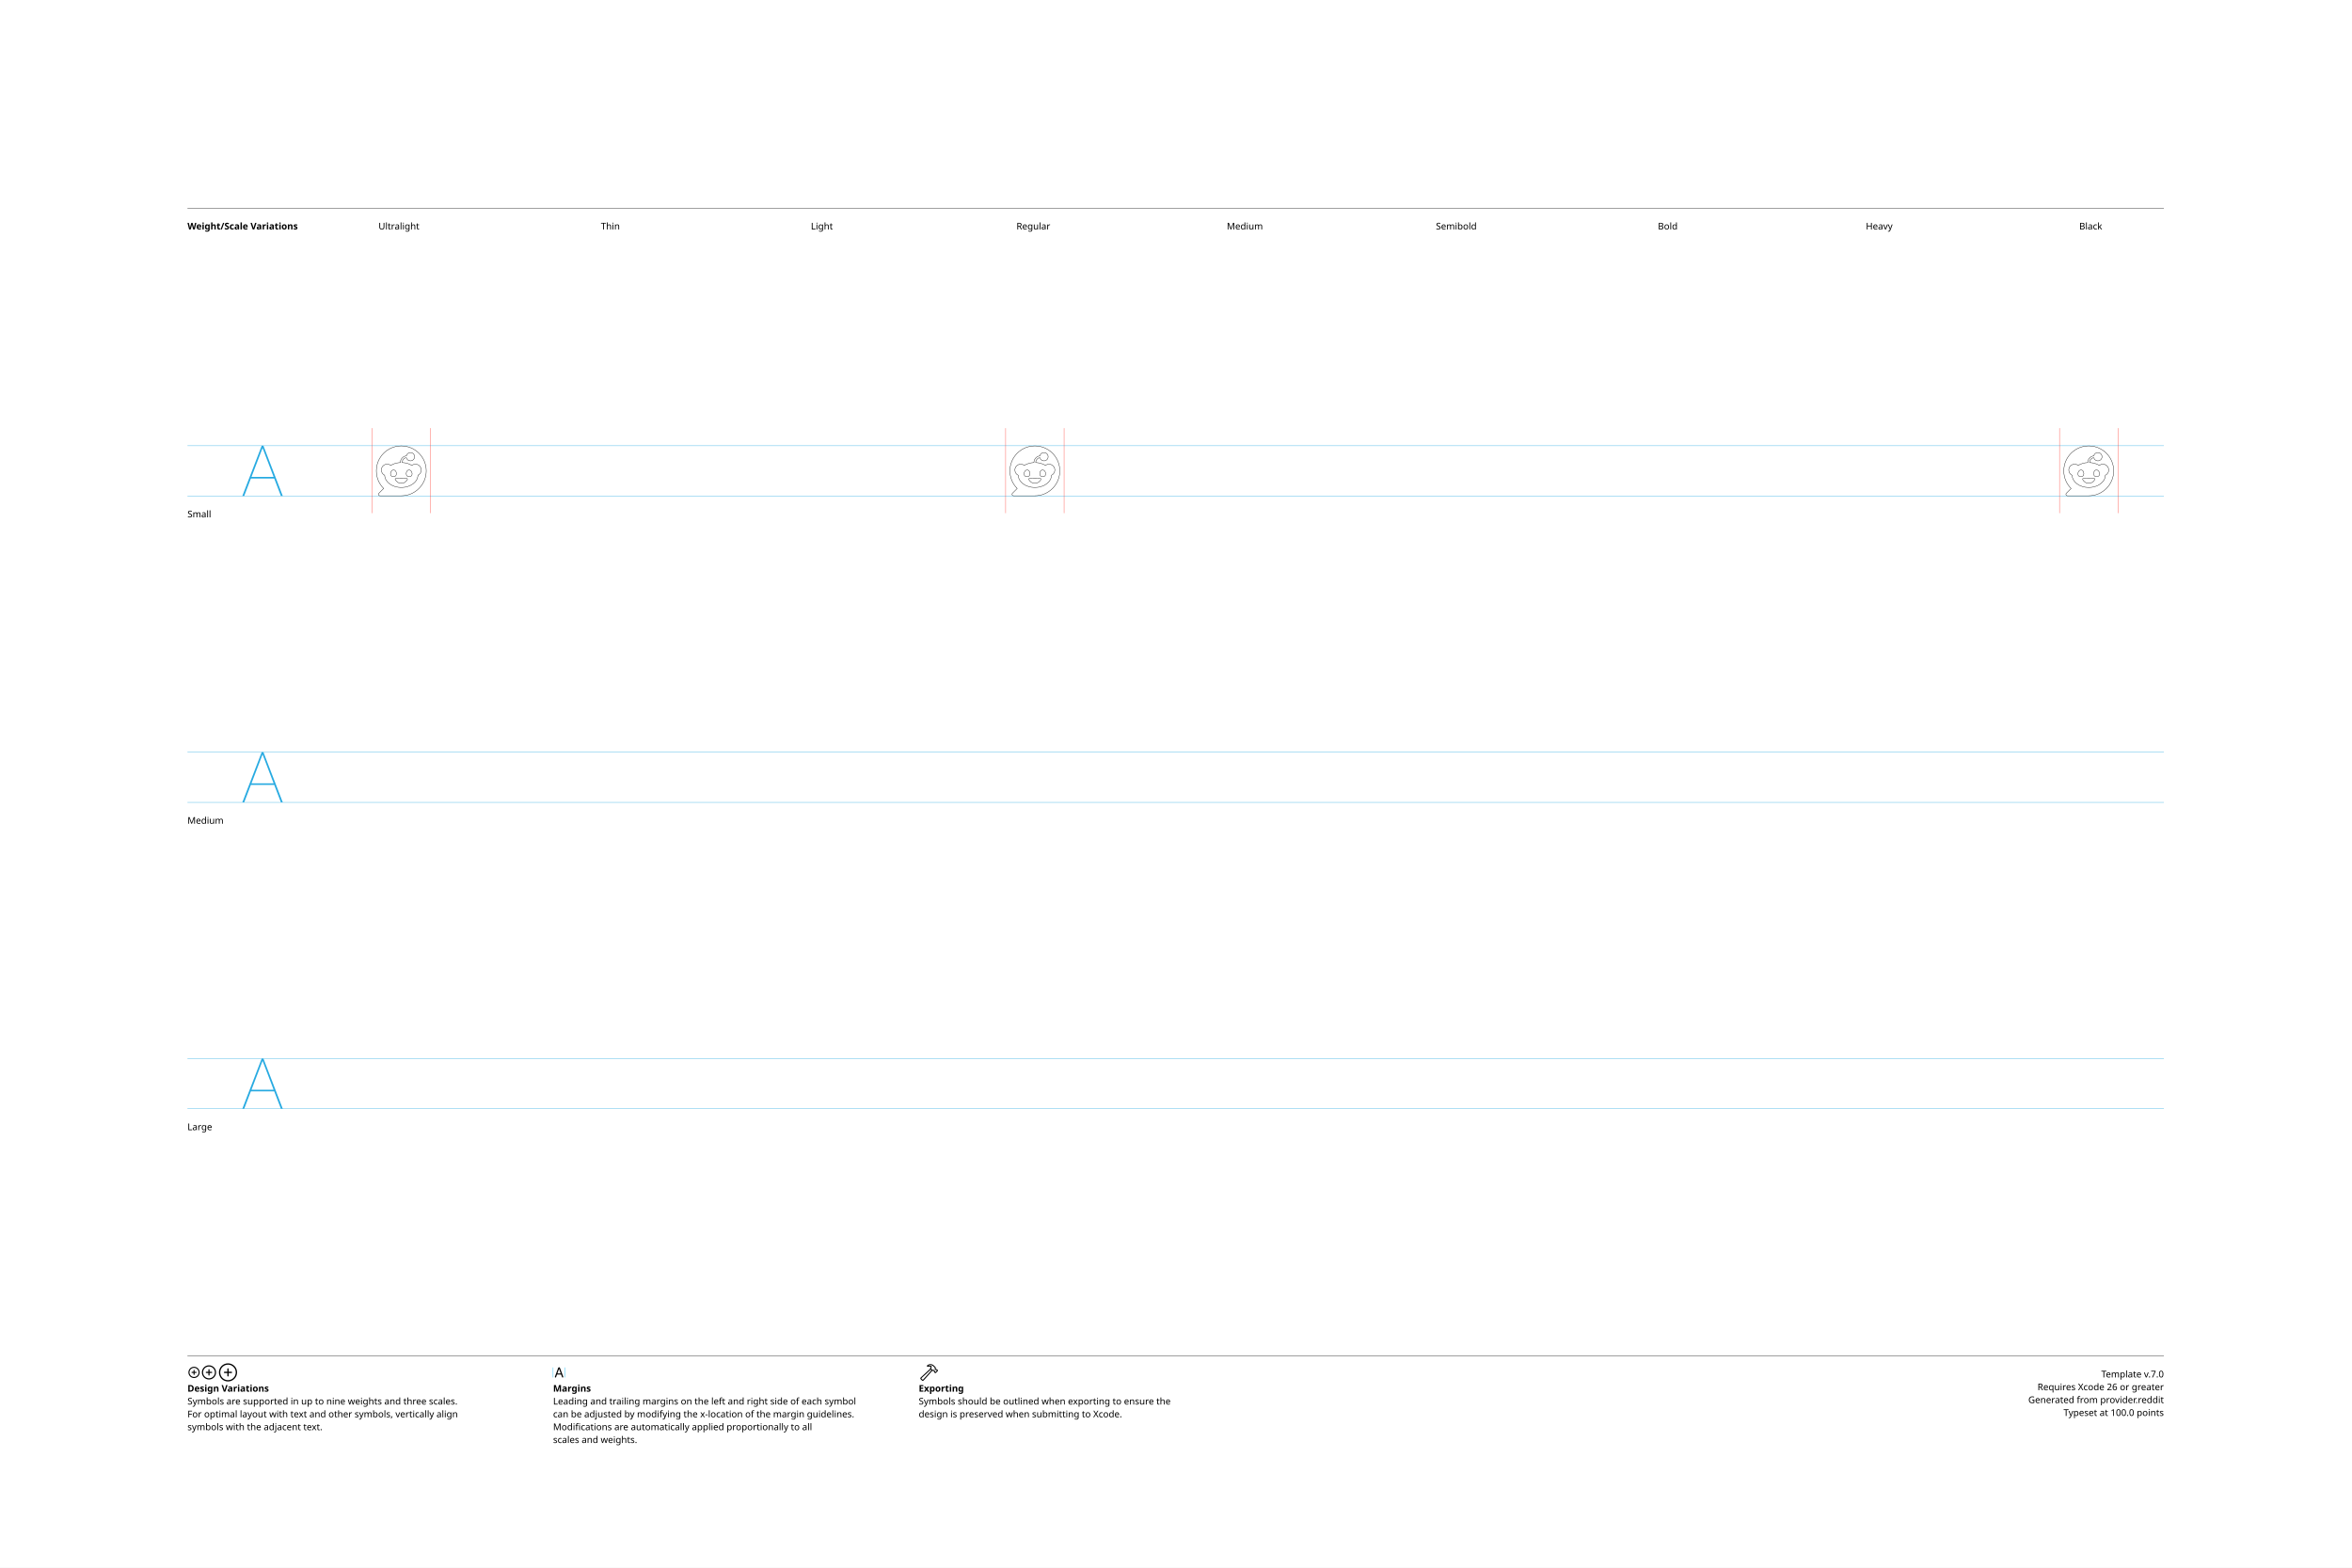
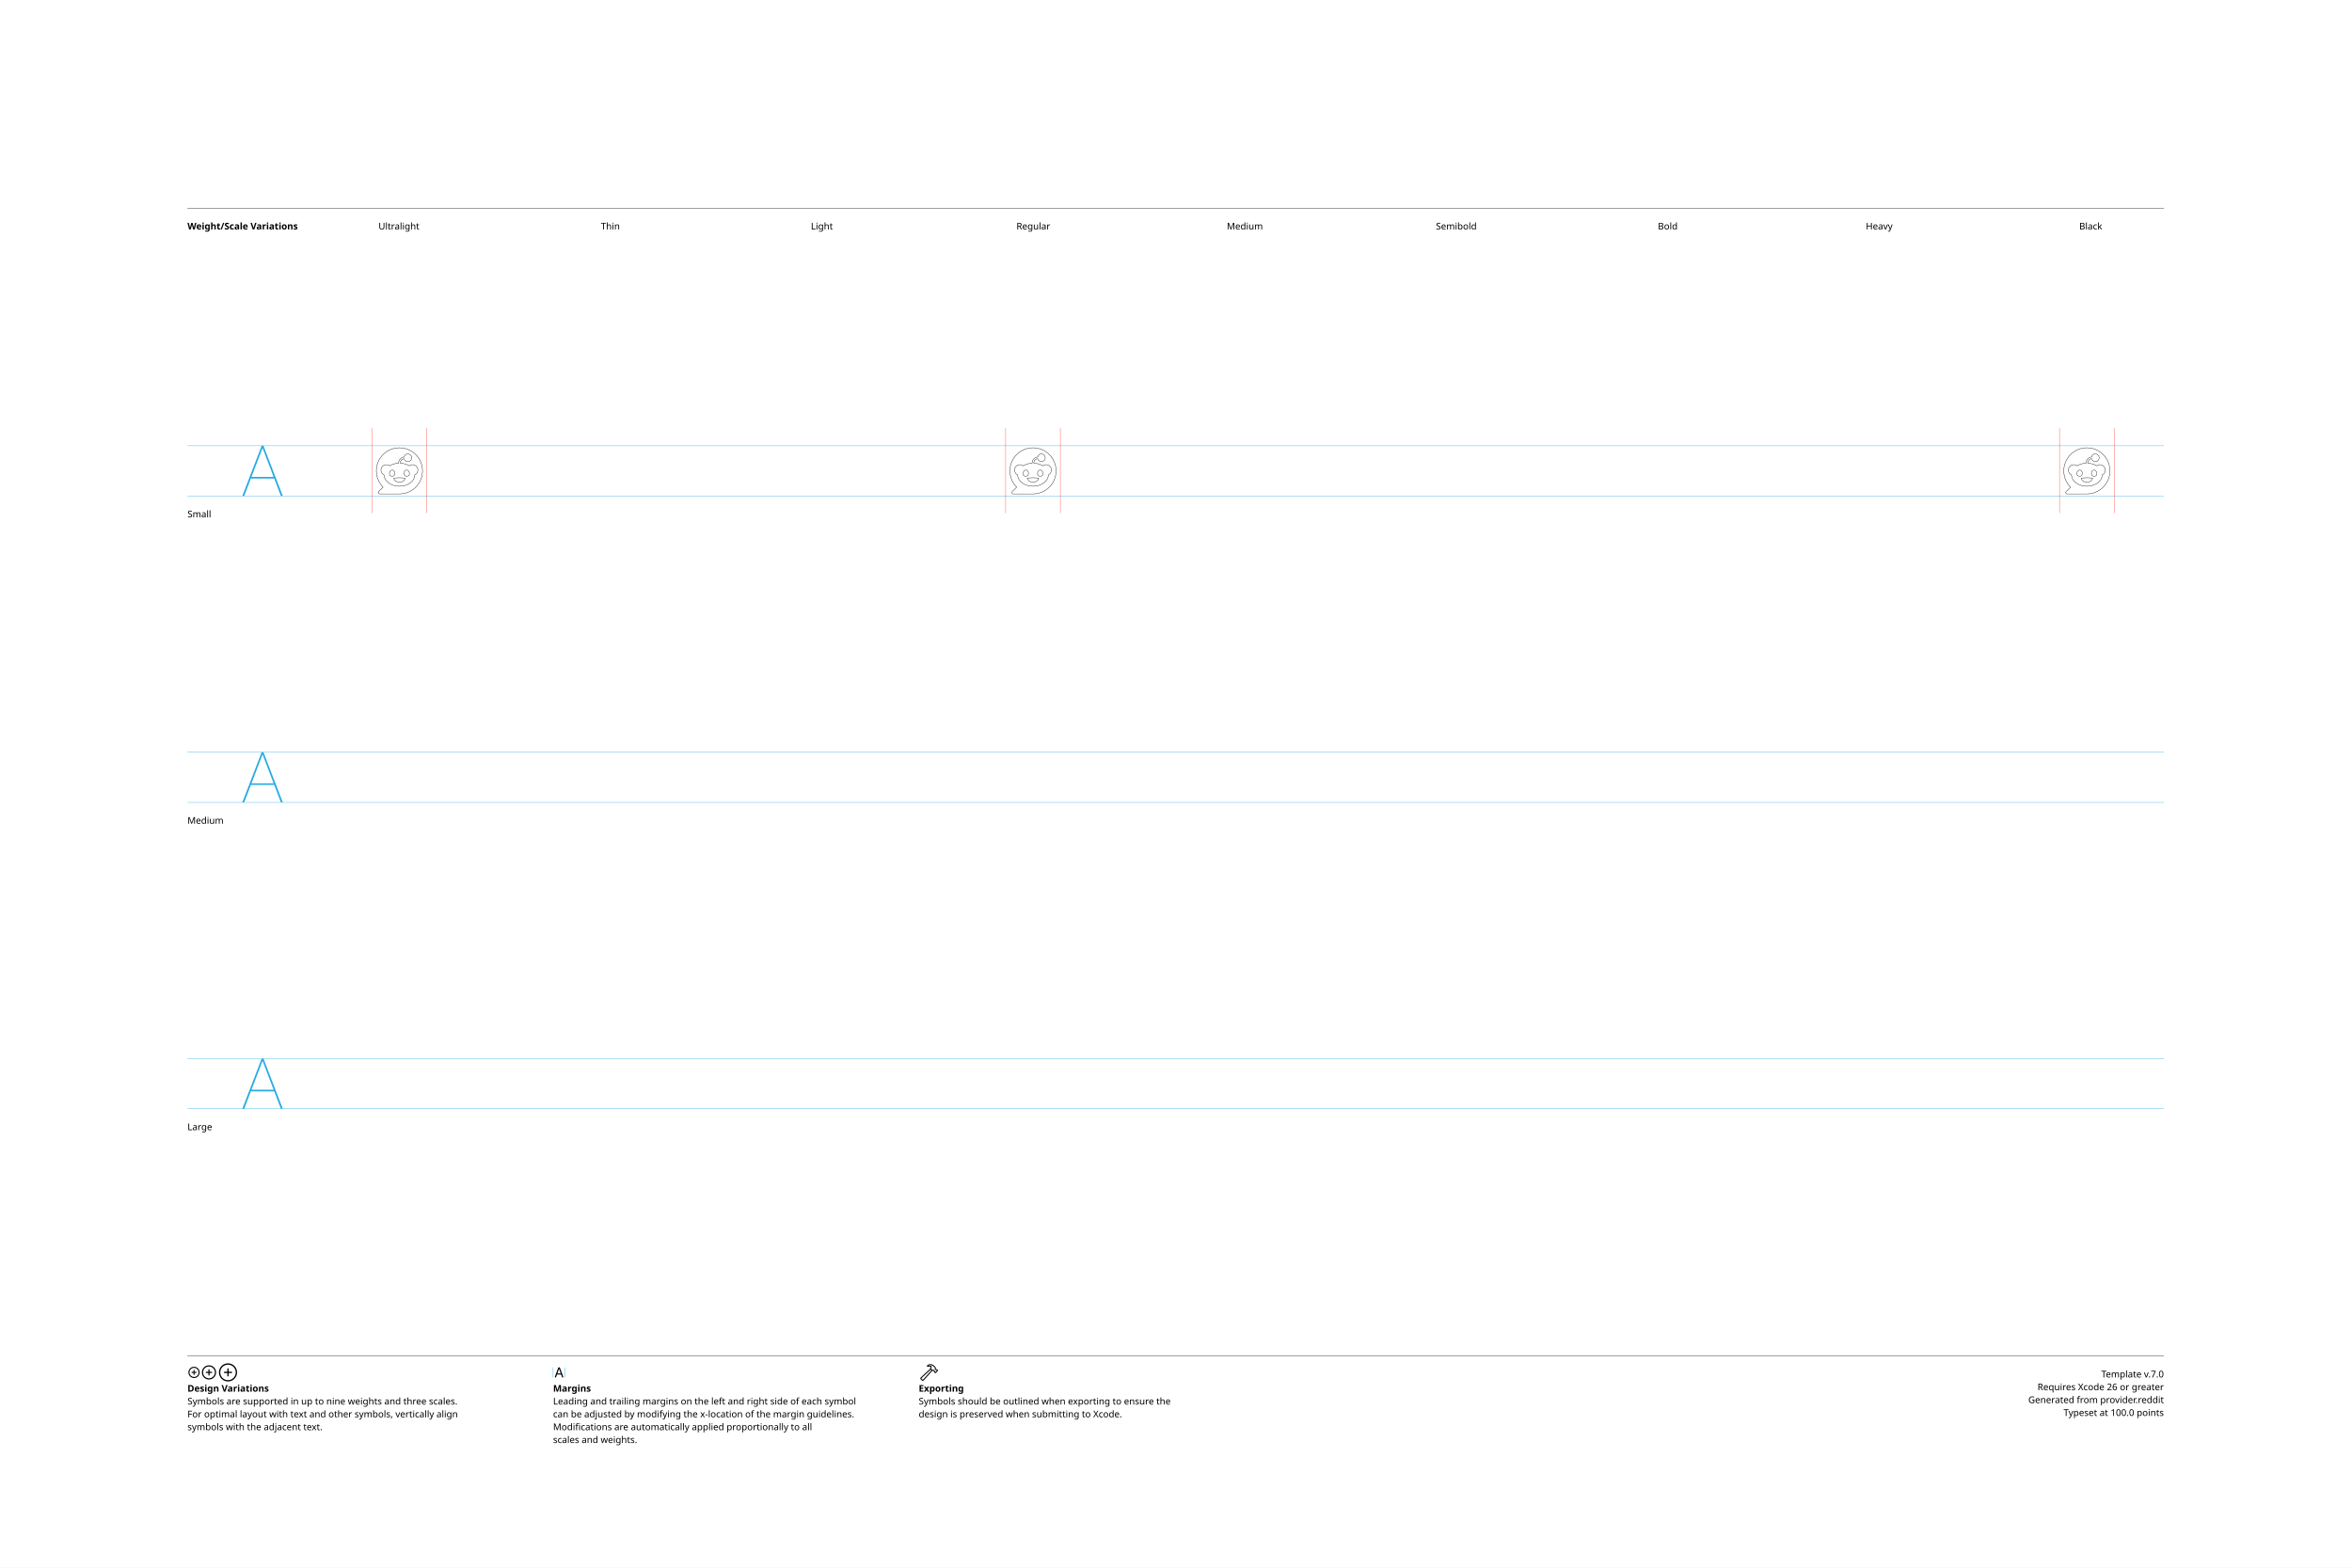
<svg xmlns="http://www.w3.org/2000/svg" version="1.1" viewBox="0 0 3300 2200">
  <style>.defaults {-sfsymbols-variable-value-mode:color;-sfsymbols-draw-reverses-motion-groups:false}

.monochrome-0 {-sfsymbols-motion-group:0}

.multicolor-0:tintColor {-sfsymbols-motion-group:0}

.hierarchical-0:primary {-sfsymbols-motion-group:0}

.SFSymbolsPreviewWireframe {fill:none;opacity:1.0;stroke:black;stroke-width:0.5}
</style>
  <g id="Notes">
    <rect height="2200" id="artboard" style="fill:white;opacity:1" width="3300" x="0" y="0" />
    <line style="fill:none;stroke:black;opacity:1;stroke-width:0.5;" x1="263" x2="3036" y1="292" y2="292" />
    <text style="stroke:none;fill:black;font-family:sans-serif;font-size:13;font-weight:bold;" transform="matrix(1 0 0 1 263 322)">Weight/Scale Variations</text>
    <text style="stroke:none;fill:black;font-family:sans-serif;font-size:13;text-anchor:middle;" transform="matrix(1 0 0 1 559.711 322)">Ultralight</text>
    <text style="stroke:none;fill:black;font-family:sans-serif;font-size:13;text-anchor:middle;" transform="matrix(1 0 0 1 856.422 322)">Thin</text>
    <text style="stroke:none;fill:black;font-family:sans-serif;font-size:13;text-anchor:middle;" transform="matrix(1 0 0 1 1153.13 322)">Light</text>
    <text style="stroke:none;fill:black;font-family:sans-serif;font-size:13;text-anchor:middle;" transform="matrix(1 0 0 1 1449.84 322)">Regular</text>
    <text style="stroke:none;fill:black;font-family:sans-serif;font-size:13;text-anchor:middle;" transform="matrix(1 0 0 1 1746.56 322)">Medium</text>
    <text style="stroke:none;fill:black;font-family:sans-serif;font-size:13;text-anchor:middle;" transform="matrix(1 0 0 1 2043.27 322)">Semibold</text>
    <text style="stroke:none;fill:black;font-family:sans-serif;font-size:13;text-anchor:middle;" transform="matrix(1 0 0 1 2339.98 322)">Bold</text>
    <text style="stroke:none;fill:black;font-family:sans-serif;font-size:13;text-anchor:middle;" transform="matrix(1 0 0 1 2636.69 322)">Heavy</text>
    <text style="stroke:none;fill:black;font-family:sans-serif;font-size:13;text-anchor:middle;" transform="matrix(1 0 0 1 2933.4 322)">Black</text>
    <line style="fill:none;stroke:black;opacity:1;stroke-width:0.5;" x1="263" x2="3036" y1="1903" y2="1903" />
    <g transform="matrix(0.2 0 0 0.2 263 1933)">
      <path d="m46.24 4.15c21.777 0 39.453-17.627 39.453-39.404s-17.676-39.404-39.453-39.404c-21.729 0-39.404 17.627-39.404 39.404s17.676 39.404 39.404 39.404Zm0-7.422c-17.676 0-31.934-14.307-31.934-31.982s14.258-31.982 31.934-31.982 31.982 14.307 31.982 31.982-14.307 31.982-31.982 31.982Zm3.613-17.773v-28.467c0-2.246-1.465-3.76-3.711-3.76-2.148 0-3.613 1.514-3.613 3.76v28.467c0 2.197 1.465 3.711 3.613 3.711 2.246 0 3.711-1.514 3.711-3.711Zm-17.822-10.596h28.418c2.197 0 3.711-1.465 3.711-3.613 0-2.197-1.514-3.711-3.711-3.711h-28.418c-2.246 0-3.76 1.514-3.76 3.711 0 2.148 1.514 3.613 3.76 3.613Z" />
    </g>
    <g transform="matrix(0.2 0 0 0.2 281.506 1933)">
      <path d="m58.545 14.551c27.49 0 49.805-22.314 49.805-49.805s-22.314-49.805-49.805-49.805-49.805 22.314-49.805 49.805 22.314 49.805 49.805 49.805Zm0-8.301c-22.949 0-41.504-18.555-41.504-41.504s18.555-41.504 41.504-41.504 41.504 18.555 41.504 41.504-18.555 41.504-41.504 41.504Zm4.053-23.096v-36.914c0-2.49-1.709-4.199-4.15-4.199-2.393 0-4.053 1.709-4.053 4.199v36.914c0 2.441 1.66 4.15 4.053 4.15 2.441 0 4.15-1.66 4.15-4.15Zm-22.559-14.404h36.963c2.441 0 4.15-1.611 4.15-4.004 0-2.441-1.709-4.15-4.15-4.15h-36.963c-2.49 0-4.15 1.709-4.15 4.15 0 2.393 1.66 4.004 4.15 4.004Z" />
    </g>
    <g transform="matrix(0.2 0 0 0.2 304.924 1933)">
      <path d="m74.853 28.32c35.107 0 63.623-28.467 63.623-63.574s-28.516-63.623-63.623-63.623-63.574 28.516-63.574 63.623 28.467 63.574 63.574 63.574Zm0-9.082c-30.127 0-54.492-24.365-54.492-54.492s24.365-54.492 54.492-54.492 54.492 24.365 54.492 54.492-24.365 54.492-54.492 54.492Zm4.443-30.322v-48.486c0-2.734-1.855-4.639-4.541-4.639-2.588 0-4.443 1.904-4.443 4.639v48.486c0 2.686 1.855 4.59 4.443 4.59 2.686 0 4.541-1.855 4.541-4.59Zm-28.711-19.775h48.486c2.686 0 4.59-1.807 4.59-4.395 0-2.734-1.855-4.59-4.59-4.59h-48.486c-2.734 0-4.59 1.855-4.59 4.59 0 2.588 1.855 4.395 4.59 4.395Z" />
    </g>
    <text style="stroke:none;fill:black;font-family:sans-serif;font-size:13;font-weight:bold;" transform="matrix(1 0 0 1 263 1953)">Design Variations</text>
    <text style="stroke:none;fill:black;font-family:sans-serif;font-size:13;" transform="matrix(1 0 0 1 263 1971)">Symbols are supported in up to nine weights and three scales.</text>
    <text style="stroke:none;fill:black;font-family:sans-serif;font-size:13;" transform="matrix(1 0 0 1 263 1989)">For optimal layout with text and other symbols, vertically align</text>
    <text style="stroke:none;fill:black;font-family:sans-serif;font-size:13;" transform="matrix(1 0 0 1 263 2007)">symbols with the adjacent text.</text>
    <line style="fill:none;stroke:#00AEEF;stroke-width:0.5;opacity:1.0;" x1="776" x2="776" y1="1919" y2="1933" />
    <g transform="matrix(0.2 0 0 0.2 776 1933)">
      <path d="m16.553 0.781c2.588 0 3.857-0.977 4.785-3.711l20.557-57.52h0.244l20.605 57.52c0.928 2.734 2.197 3.711 4.736 3.711 2.588 0 4.248-1.562 4.248-4.004 0-0.83-0.146-1.611-0.537-2.637l-22.9-60.986c-1.123-2.979-3.125-4.492-6.25-4.492-3.027 0-5.078 1.465-6.152 4.443l-22.9 61.084c-0.391 1.025-0.537 1.807-0.537 2.637 0 2.441 1.562 3.955 4.102 3.955Zm10.205-20.947h30.664c2.002 0 3.662-1.66 3.662-3.662 0-2.051-1.66-3.662-3.662-3.662h-30.664c-2.002 0-3.662 1.611-3.662 3.662 0 2.002 1.66 3.662 3.662 3.662Z" />
    </g>
    <line style="fill:none;stroke:#00AEEF;stroke-width:0.5;opacity:1.0;" x1="792.836" x2="792.836" y1="1919" y2="1933" />
    <text style="stroke:none;fill:black;font-family:sans-serif;font-size:13;font-weight:bold;" transform="matrix(1 0 0 1 776 1953)">Margins</text>
    <text style="stroke:none;fill:black;font-family:sans-serif;font-size:13;" transform="matrix(1 0 0 1 776 1971)">Leading and trailing margins on the left and right side of each symbol</text>
    <text style="stroke:none;fill:black;font-family:sans-serif;font-size:13;" transform="matrix(1 0 0 1 776 1989)">can be adjusted by modifying the x-location of the margin guidelines.</text>
    <text style="stroke:none;fill:black;font-family:sans-serif;font-size:13;" transform="matrix(1 0 0 1 776 2007)">Modifications are automatically applied proportionally to all</text>
    <text style="stroke:none;fill:black;font-family:sans-serif;font-size:13;" transform="matrix(1 0 0 1 776 2025)">scales and weights.</text>
    <g transform="matrix(0.2 0 0 0.2 1289 1933)">
      <path d="m14.209 13.135 7.861 7.861c4.297 4.395 9.326 4.102 13.867-1.025l60.693-68.213-4.883-4.883-60.254 67.676c-1.807 1.953-3.467 2.441-5.811 0.098l-5.176-5.127c-2.295-2.295-1.807-3.955 0.195-5.811l67.481-62.158-4.883-4.834-68.066 62.598c-4.98 4.59-5.322 9.473-1.025 13.818Zm44.873-97.461c-2.051 2.002-2.246 4.883-1.074 6.787 1.123 1.807 3.467 3.027 6.592 2.246 5.859-1.66 12.598-2.393 18.896 0.928l-2.686 7.129c-1.611 4.004-0.732 6.885 1.709 9.424l10.254 10.303c2.344 2.393 4.541 2.441 7.08 1.953l4.443-0.732 2.588 2.539-0.195 2.246c-0.098 2.295 0.537 4.297 2.783 6.494l3.369 3.32c2.295 2.295 5.518 2.49 7.812 0.195l12.988-13.037c2.295-2.344 2.148-5.371-0.195-7.666l-3.418-3.418c-2.197-2.197-4.053-3.027-6.348-2.881l-2.344 0.244-2.441-2.441 1.025-4.688c0.635-2.734-0.244-4.98-2.881-7.617l-11.279-11.182c-12.94-12.842-35.596-11.035-46.68-0.146Zm7.08 2.051c8.789-6.396 25.977-5.664 33.691 1.953l12.305 12.207c1.025 1.025 1.221 1.807 0.928 3.32l-1.465 6.641 6.738 6.689 4.395-0.244c1.123-0.049 1.514 0.049 2.344 0.879l2.539 2.49-10.84 10.84-2.49-2.49c-0.83-0.879-0.977-1.221-0.928-2.393l0.293-4.346-6.689-6.738-6.836 1.172c-1.416 0.293-2.051 0.195-3.174-0.879l-8.936-8.887c-1.074-1.025-1.172-1.709-0.488-3.369l4.59-11.475c-6.104-6.348-17.041-7.52-25.586-4.59-0.684 0.244-0.928-0.391-0.391-0.781Z" />
    </g>
    <text style="stroke:none;fill:black;font-family:sans-serif;font-size:13;font-weight:bold;" transform="matrix(1 0 0 1 1289 1953)">Exporting</text>
    <text style="stroke:none;fill:black;font-family:sans-serif;font-size:13;" transform="matrix(1 0 0 1 1289 1971)">Symbols should be outlined when exporting to ensure the</text>
    <text style="stroke:none;fill:black;font-family:sans-serif;font-size:13;" transform="matrix(1 0 0 1 1289 1989)">design is preserved when submitting to Xcode.</text>
    <text id="template-version" style="stroke:none;fill:black;font-family:sans-serif;font-size:13;text-anchor:end;" transform="matrix(1 0 0 1 3036 1933)">Template v.7.0</text>
    <text style="stroke:none;fill:black;font-family:sans-serif;font-size:13;text-anchor:end;" transform="matrix(1 0 0 1 3036 1951)">Requires Xcode 26 or greater</text>
    <text id="descriptive-name" style="stroke:none;fill:black;font-family:sans-serif;font-size:13;text-anchor:end;" transform="matrix(1 0 0 1 3036 1969)">Generated from provider.reddit</text>
    <text style="stroke:none;fill:black;font-family:sans-serif;font-size:13;text-anchor:end;" transform="matrix(1 0 0 1 3036 1987)">Typeset at 100.0 points</text>
    <text style="stroke:none;fill:black;font-family:sans-serif;font-size:13;" transform="matrix(1 0 0 1 263 726)">Small</text>
    <text style="stroke:none;fill:black;font-family:sans-serif;font-size:13;" transform="matrix(1 0 0 1 263 1156)">Medium</text>
    <text style="stroke:none;fill:black;font-family:sans-serif;font-size:13;" transform="matrix(1 0 0 1 263 1586)">Large</text>
  </g>
  <g id="Guides">
    <g id="H-reference" style="fill:#27AAE1;stroke:none;" transform="matrix(1 0 0 1 339 696)">
      <path d="M0.994 0L3.638 0L29.328-67.132L30.03-67.132L30.03-70.459L28.123-70.459ZM11.688-24.48L46.981-24.48L46.231-26.729L12.438-26.729ZM55.12 0L57.764 0L30.638-70.459L29.433-70.459L29.433-67.132Z" />
    </g>
    <line id="Baseline-S" style="fill:none;stroke:#27AAE1;opacity:1;stroke-width:0.5;" x1="263" x2="3036" y1="696" y2="696" />
    <line id="Capline-S" style="fill:none;stroke:#27AAE1;opacity:1;stroke-width:0.5;" x1="263" x2="3036" y1="625.541" y2="625.541" />
    <g id="H-reference" style="fill:#27AAE1;stroke:none;" transform="matrix(1 0 0 1 339 1126)">
      <path d="M0.994 0L3.638 0L29.328-67.132L30.03-67.132L30.03-70.459L28.123-70.459ZM11.688-24.48L46.981-24.48L46.231-26.729L12.438-26.729ZM55.12 0L57.764 0L30.638-70.459L29.433-70.459L29.433-67.132Z" />
    </g>
    <line id="Baseline-M" style="fill:none;stroke:#27AAE1;opacity:1;stroke-width:0.5;" x1="263" x2="3036" y1="1126" y2="1126" />
    <line id="Capline-M" style="fill:none;stroke:#27AAE1;opacity:1;stroke-width:0.5;" x1="263" x2="3036" y1="1055.54" y2="1055.54" />
    <g id="H-reference" style="fill:#27AAE1;stroke:none;" transform="matrix(1 0 0 1 339 1556)">
      <path d="M0.994 0L3.638 0L29.328-67.132L30.03-67.132L30.03-70.459L28.123-70.459ZM11.688-24.48L46.981-24.48L46.231-26.729L12.438-26.729ZM55.12 0L57.764 0L30.638-70.459L29.433-70.459L29.433-67.132Z" />
    </g>
    <line id="Baseline-L" style="fill:none;stroke:#27AAE1;opacity:1;stroke-width:0.5;" x1="263" x2="3036" y1="1556" y2="1556" />
    <line id="Capline-L" style="fill:none;stroke:#27AAE1;opacity:1;stroke-width:0.5;" x1="263" x2="3036" y1="1485.54" y2="1485.54" />
    <line id="left-margin-Ultralight-S" style="fill:none;stroke:#FF3B30;stroke-width:0.5;opacity:1.0;" x1="522.047" x2="522.047" y1="600.785" y2="720.121" />
-     <line id="right-margin-Ultralight-S" style="fill:none;stroke:#FF3B30;stroke-width:0.5;opacity:1.0;" x1="604.047" x2="604.047" y1="600.785" y2="720.121" />
+     <line id="right-margin-Ultralight-S" style="fill:none;stroke:#FF3B30;stroke-width:0.5;opacity:1.0;" x1="598.797" x2="598.797" y1="600.785" y2="720.121" />
    <line id="left-margin-Regular-S" style="fill:none;stroke:#FF3B30;stroke-width:0.5;opacity:1.0;" x1="1410.980" x2="1410.980" y1="600.785" y2="720.121" />
-     <line id="right-margin-Regular-S" style="fill:none;stroke:#FF3B30;stroke-width:0.5;opacity:1.0;" x1="1492.980" x2="1492.980" y1="600.785" y2="720.121" />
+     <line id="right-margin-Regular-S" style="fill:none;stroke:#FF3B30;stroke-width:0.5;opacity:1.0;" x1="1487.730" x2="1487.730" y1="600.785" y2="720.121" />
    <line id="left-margin-Black-S" style="fill:none;stroke:#FF3B30;stroke-width:0.5;opacity:1.0;" x1="2889.630" x2="2889.630" y1="600.785" y2="720.121" />
-     <line id="right-margin-Black-S" style="fill:none;stroke:#FF3B30;stroke-width:0.5;opacity:1.0;" x1="2971.630" x2="2971.630" y1="600.785" y2="720.121" />
+     <line id="right-margin-Black-S" style="fill:none;stroke:#FF3B30;stroke-width:0.5;opacity:1.0;" x1="2966.380" x2="2966.380" y1="600.785" y2="720.121" />
  </g>
  <g id="Symbols">
    <g id="Ultralight-S" transform="matrix(1 0 0 1 522.047 696)">
-       <path class="monochrome-0 multicolor-0:tintColor hierarchical-0:primary SFSymbolsPreviewWireframe" d="M41 -70.23C21.671 -70.23 6 -54.558 6 -35.23C6 -25.564 9.917 -16.814 16.252 -10.482L9.585 -3.814C9.156 -3.386 8.965 -2.86 8.965 -2.344C8.965 -1.265 9.804 -0.23 11.069 -0.23L41 -0.23C60.329 -0.23 76 -15.901 76 -35.23C76 -54.558 60.329 -70.23 41 -70.23ZM53.798 -60.899C57.018 -60.899 59.629 -58.289 59.629 -55.069C59.629 -51.846 57.018 -49.235 53.798 -49.235C51.039 -49.235 48.726 -51.152 48.12 -53.724L48.12 -53.718C44.774 -53.246 42.193 -50.364 42.193 -46.89L42.193 -46.87C47.373 -46.675 52.11 -45.216 55.86 -42.895C57.24 -43.953 58.964 -44.586 60.839 -44.586C65.351 -44.586 69.012 -40.929 69.012 -36.414C69.012 -33.156 67.101 -30.344 64.342 -29.032C64.085 -19.535 53.734 -11.893 41.017 -11.893C28.298 -11.893 17.961 -19.526 17.69 -29.014C14.907 -30.318 12.982 -33.141 12.982 -36.417C12.982 -40.932 16.643 -44.589 21.158 -44.589C23.039 -44.589 24.772 -43.953 26.151 -42.883C29.87 -45.187 34.554 -46.648 39.684 -46.864L39.684 -46.893C39.684 -51.744 43.368 -55.743 48.084 -56.247C48.633 -58.904 50.981 -60.899 53.798 -60.899L53.798 -60.899ZM30.217 -36.469C27.93 -36.469 25.962 -34.194 25.825 -31.228C25.82 -31.132 25.818 -31.037 25.818 -30.945C25.818 -28.188 27.766 -27.06 29.984 -27.06C32.276 -27.06 33.982 -28.136 34.12 -31.1C34.125 -31.209 34.127 -31.317 34.127 -31.425C34.127 -34.239 32.422 -36.469 30.217 -36.469L30.217 -36.469ZM51.818 -36.469C49.61 -36.469 47.908 -34.24 47.908 -31.425C47.908 -31.317 47.91 -31.209 47.915 -31.1C48.052 -28.133 49.765 -27.06 52.051 -27.06C54.266 -27.06 56.217 -28.188 56.217 -30.945C56.217 -31.038 56.215 -31.132 56.21 -31.228C56.076 -34.194 54.107 -36.469 51.818 -36.469L51.818 -36.469ZM41.017 -24.765C38.177 -24.765 35.455 -24.625 32.938 -24.371C32.597 -24.336 32.354 -24.046 32.354 -23.728C32.354 -23.647 32.37 -23.563 32.404 -23.481C33.813 -20.115 37.135 -17.753 41.017 -17.753C44.897 -17.753 48.222 -20.115 49.63 -23.481C49.664 -23.562 49.68 -23.645 49.68 -23.725C49.68 -24.045 49.436 -24.336 49.094 -24.371C46.576 -24.625 43.858 -24.765 41.017 -24.765L41.017 -24.765Z" />
+       <path class="monochrome-0 multicolor-0:tintColor hierarchical-0:primary SFSymbolsPreviewWireframe" d="M38.375 -67.605C20.496 -67.605 6 -53.108 6 -35.229C6 -26.288 9.623 -18.195 15.483 -12.338L9.316 -6.17C8.919 -5.774 8.743 -5.287 8.743 -4.81C8.743 -3.812 9.519 -2.855 10.689 -2.855L38.375 -2.855C56.254 -2.855 70.75 -17.35 70.75 -35.229C70.75 -53.108 56.254 -67.605 38.375 -67.605ZM50.213 -58.973C53.192 -58.973 55.607 -56.559 55.607 -53.581C55.607 -50.599 53.192 -48.184 50.213 -48.184C47.661 -48.184 45.522 -49.957 44.961 -52.336L44.961 -52.331C41.866 -51.894 39.479 -49.228 39.479 -46.015L39.479 -45.996C44.27 -45.816 48.652 -44.467 52.12 -42.32C53.397 -43.298 54.992 -43.884 56.726 -43.884C60.9 -43.884 64.286 -40.501 64.286 -36.325C64.286 -33.311 62.518 -30.71 59.966 -29.496C59.729 -20.712 50.154 -13.643 38.391 -13.643C26.626 -13.643 17.064 -20.703 16.813 -29.48C14.239 -30.686 12.458 -33.297 12.458 -36.327C12.458 -40.504 15.845 -43.887 20.021 -43.887C21.761 -43.887 23.364 -43.298 24.64 -42.309C28.08 -44.44 32.412 -45.791 37.158 -45.991L37.158 -46.018C37.158 -50.505 40.565 -54.204 44.928 -54.67C45.436 -57.128 47.607 -58.973 50.213 -58.973L50.213 -58.973ZM28.401 -36.376C26.285 -36.376 24.465 -34.271 24.338 -31.528C24.334 -31.439 24.332 -31.351 24.332 -31.266C24.332 -28.716 26.134 -27.672 28.185 -27.672C30.305 -27.672 31.883 -28.668 32.011 -31.409C32.016 -31.51 32.017 -31.61 32.017 -31.71C32.017 -34.313 30.44 -36.376 28.401 -36.376L28.401 -36.376ZM48.382 -36.376C46.339 -36.376 44.765 -34.314 44.765 -31.71C44.765 -31.61 44.767 -31.51 44.771 -31.409C44.898 -28.665 46.483 -27.672 48.597 -27.672C50.646 -27.672 52.451 -28.716 52.451 -31.266C52.451 -31.352 52.449 -31.439 52.444 -31.528C52.32 -34.271 50.499 -36.376 48.382 -36.376L48.382 -36.376ZM38.391 -25.549C35.764 -25.549 33.246 -25.42 30.918 -25.185C30.602 -25.153 30.377 -24.884 30.377 -24.59C30.377 -24.515 30.392 -24.438 30.424 -24.362C31.727 -21.248 34.8 -19.063 38.391 -19.063C41.98 -19.063 45.055 -21.248 46.358 -24.362C46.389 -24.437 46.404 -24.513 46.404 -24.587C46.404 -24.883 46.178 -25.153 45.862 -25.185C43.533 -25.42 41.019 -25.549 38.391 -25.549L38.391 -25.549Z" />
    </g>
    <g id="Regular-S" transform="matrix(1 0 0 1 1410.98 696)">
-       <path class="monochrome-0 multicolor-0:tintColor hierarchical-0:primary SFSymbolsPreviewWireframe" d="M41 -70.23C21.671 -70.23 6 -54.558 6 -35.23C6 -25.564 9.917 -16.814 16.252 -10.482L9.585 -3.814C9.156 -3.386 8.965 -2.86 8.965 -2.344C8.965 -1.265 9.804 -0.23 11.069 -0.23L41 -0.23C60.329 -0.23 76 -15.901 76 -35.23C76 -54.558 60.329 -70.23 41 -70.23ZM53.798 -60.899C57.018 -60.899 59.629 -58.289 59.629 -55.069C59.629 -51.846 57.018 -49.235 53.798 -49.235C51.039 -49.235 48.726 -51.152 48.12 -53.724L48.12 -53.718C44.774 -53.246 42.193 -50.364 42.193 -46.89L42.193 -46.87C47.373 -46.675 52.11 -45.216 55.86 -42.895C57.24 -43.953 58.964 -44.586 60.839 -44.586C65.351 -44.586 69.012 -40.929 69.012 -36.414C69.012 -33.156 67.101 -30.344 64.342 -29.032C64.085 -19.535 53.734 -11.893 41.017 -11.893C28.298 -11.893 17.961 -19.526 17.69 -29.014C14.907 -30.318 12.982 -33.141 12.982 -36.417C12.982 -40.932 16.643 -44.589 21.158 -44.589C23.039 -44.589 24.772 -43.953 26.151 -42.883C29.87 -45.187 34.554 -46.648 39.684 -46.864L39.684 -46.893C39.684 -51.744 43.368 -55.743 48.084 -56.247C48.633 -58.904 50.981 -60.899 53.798 -60.899L53.798 -60.899ZM30.217 -36.469C27.93 -36.469 25.962 -34.194 25.825 -31.228C25.82 -31.132 25.818 -31.037 25.818 -30.945C25.818 -28.188 27.766 -27.06 29.984 -27.06C32.276 -27.06 33.982 -28.136 34.12 -31.1C34.125 -31.209 34.127 -31.317 34.127 -31.425C34.127 -34.239 32.422 -36.469 30.217 -36.469L30.217 -36.469ZM51.818 -36.469C49.61 -36.469 47.908 -34.24 47.908 -31.425C47.908 -31.317 47.91 -31.209 47.915 -31.1C48.052 -28.133 49.765 -27.06 52.051 -27.06C54.266 -27.06 56.217 -28.188 56.217 -30.945C56.217 -31.038 56.215 -31.132 56.21 -31.228C56.076 -34.194 54.107 -36.469 51.818 -36.469L51.818 -36.469ZM41.017 -24.765C38.177 -24.765 35.455 -24.625 32.938 -24.371C32.597 -24.336 32.354 -24.046 32.354 -23.728C32.354 -23.647 32.37 -23.563 32.404 -23.481C33.813 -20.115 37.135 -17.753 41.017 -17.753C44.897 -17.753 48.222 -20.115 49.63 -23.481C49.664 -23.562 49.68 -23.645 49.68 -23.725C49.68 -24.045 49.436 -24.336 49.094 -24.371C46.576 -24.625 43.858 -24.765 41.017 -24.765L41.017 -24.765Z" />
+       <path class="monochrome-0 multicolor-0:tintColor hierarchical-0:primary SFSymbolsPreviewWireframe" d="M38.375 -67.605C20.496 -67.605 6 -53.108 6 -35.229C6 -26.288 9.623 -18.195 15.483 -12.338L9.316 -6.17C8.919 -5.774 8.743 -5.287 8.743 -4.81C8.743 -3.812 9.519 -2.855 10.689 -2.855L38.375 -2.855C56.254 -2.855 70.75 -17.35 70.75 -35.229C70.75 -53.108 56.254 -67.605 38.375 -67.605ZM50.213 -58.973C53.192 -58.973 55.607 -56.559 55.607 -53.581C55.607 -50.599 53.192 -48.184 50.213 -48.184C47.661 -48.184 45.522 -49.957 44.961 -52.336L44.961 -52.331C41.866 -51.894 39.479 -49.228 39.479 -46.015L39.479 -45.996C44.27 -45.816 48.652 -44.467 52.12 -42.32C53.397 -43.298 54.992 -43.884 56.726 -43.884C60.9 -43.884 64.286 -40.501 64.286 -36.325C64.286 -33.311 62.518 -30.71 59.966 -29.496C59.729 -20.712 50.154 -13.643 38.391 -13.643C26.626 -13.643 17.064 -20.703 16.813 -29.48C14.239 -30.686 12.458 -33.297 12.458 -36.327C12.458 -40.504 15.845 -43.887 20.021 -43.887C21.761 -43.887 23.364 -43.298 24.64 -42.309C28.08 -44.44 32.412 -45.791 37.158 -45.991L37.158 -46.018C37.158 -50.505 40.565 -54.204 44.928 -54.67C45.436 -57.128 47.607 -58.973 50.213 -58.973L50.213 -58.973ZM28.401 -36.376C26.285 -36.376 24.465 -34.271 24.338 -31.528C24.334 -31.439 24.332 -31.351 24.332 -31.266C24.332 -28.716 26.134 -27.672 28.185 -27.672C30.305 -27.672 31.883 -28.668 32.011 -31.409C32.016 -31.51 32.017 -31.61 32.017 -31.71C32.017 -34.313 30.44 -36.376 28.401 -36.376L28.401 -36.376ZM48.382 -36.376C46.339 -36.376 44.765 -34.314 44.765 -31.71C44.765 -31.61 44.767 -31.51 44.771 -31.409C44.898 -28.665 46.483 -27.672 48.597 -27.672C50.646 -27.672 52.451 -28.716 52.451 -31.266C52.451 -31.352 52.449 -31.439 52.444 -31.528C52.32 -34.271 50.499 -36.376 48.382 -36.376L48.382 -36.376ZM38.391 -25.549C35.764 -25.549 33.246 -25.42 30.918 -25.185C30.602 -25.153 30.377 -24.884 30.377 -24.59C30.377 -24.515 30.392 -24.438 30.424 -24.362C31.727 -21.248 34.8 -19.063 38.391 -19.063C41.98 -19.063 45.055 -21.248 46.358 -24.362C46.389 -24.437 46.404 -24.513 46.404 -24.587C46.404 -24.883 46.178 -25.153 45.862 -25.185C43.533 -25.42 41.019 -25.549 38.391 -25.549L38.391 -25.549Z" />
    </g>
    <g id="Black-S" transform="matrix(1 0 0 1 2889.63 696)">
-       <path class="monochrome-0 multicolor-0:tintColor hierarchical-0:primary SFSymbolsPreviewWireframe" d="M41 -70.23C21.671 -70.23 6 -54.558 6 -35.23C6 -25.564 9.917 -16.814 16.252 -10.482L9.585 -3.814C9.156 -3.386 8.965 -2.86 8.965 -2.344C8.965 -1.265 9.804 -0.23 11.069 -0.23L41 -0.23C60.329 -0.23 76 -15.901 76 -35.23C76 -54.558 60.329 -70.23 41 -70.23ZM53.798 -60.899C57.018 -60.899 59.629 -58.289 59.629 -55.069C59.629 -51.846 57.018 -49.235 53.798 -49.235C51.039 -49.235 48.726 -51.152 48.12 -53.724L48.12 -53.718C44.774 -53.246 42.193 -50.364 42.193 -46.89L42.193 -46.87C47.373 -46.675 52.11 -45.216 55.86 -42.895C57.24 -43.953 58.964 -44.586 60.839 -44.586C65.351 -44.586 69.012 -40.929 69.012 -36.414C69.012 -33.156 67.101 -30.344 64.342 -29.032C64.085 -19.535 53.734 -11.893 41.017 -11.893C28.298 -11.893 17.961 -19.526 17.69 -29.014C14.907 -30.318 12.982 -33.141 12.982 -36.417C12.982 -40.932 16.643 -44.589 21.158 -44.589C23.039 -44.589 24.772 -43.953 26.151 -42.883C29.87 -45.187 34.554 -46.648 39.684 -46.864L39.684 -46.893C39.684 -51.744 43.368 -55.743 48.084 -56.247C48.633 -58.904 50.981 -60.899 53.798 -60.899L53.798 -60.899ZM30.217 -36.469C27.93 -36.469 25.962 -34.194 25.825 -31.228C25.82 -31.132 25.818 -31.037 25.818 -30.945C25.818 -28.188 27.766 -27.06 29.984 -27.06C32.276 -27.06 33.982 -28.136 34.12 -31.1C34.125 -31.209 34.127 -31.317 34.127 -31.425C34.127 -34.239 32.422 -36.469 30.217 -36.469L30.217 -36.469ZM51.818 -36.469C49.61 -36.469 47.908 -34.24 47.908 -31.425C47.908 -31.317 47.91 -31.209 47.915 -31.1C48.052 -28.133 49.765 -27.06 52.051 -27.06C54.266 -27.06 56.217 -28.188 56.217 -30.945C56.217 -31.038 56.215 -31.132 56.21 -31.228C56.076 -34.194 54.107 -36.469 51.818 -36.469L51.818 -36.469ZM41.017 -24.765C38.177 -24.765 35.455 -24.625 32.938 -24.371C32.597 -24.336 32.354 -24.046 32.354 -23.728C32.354 -23.647 32.37 -23.563 32.404 -23.481C33.813 -20.115 37.135 -17.753 41.017 -17.753C44.897 -17.753 48.222 -20.115 49.63 -23.481C49.664 -23.562 49.68 -23.645 49.68 -23.725C49.68 -24.045 49.436 -24.336 49.094 -24.371C46.576 -24.625 43.858 -24.765 41.017 -24.765L41.017 -24.765Z" />
+       <path class="monochrome-0 multicolor-0:tintColor hierarchical-0:primary SFSymbolsPreviewWireframe" d="M38.375 -67.605C20.496 -67.605 6 -53.108 6 -35.229C6 -26.288 9.623 -18.195 15.483 -12.338L9.316 -6.17C8.919 -5.774 8.743 -5.287 8.743 -4.81C8.743 -3.812 9.519 -2.855 10.689 -2.855L38.375 -2.855C56.254 -2.855 70.75 -17.35 70.75 -35.229C70.75 -53.108 56.254 -67.605 38.375 -67.605ZM50.213 -58.973C53.192 -58.973 55.607 -56.559 55.607 -53.581C55.607 -50.599 53.192 -48.184 50.213 -48.184C47.661 -48.184 45.522 -49.957 44.961 -52.336L44.961 -52.331C41.866 -51.894 39.479 -49.228 39.479 -46.015L39.479 -45.996C44.27 -45.816 48.652 -44.467 52.12 -42.32C53.397 -43.298 54.992 -43.884 56.726 -43.884C60.9 -43.884 64.286 -40.501 64.286 -36.325C64.286 -33.311 62.518 -30.71 59.966 -29.496C59.729 -20.712 50.154 -13.643 38.391 -13.643C26.626 -13.643 17.064 -20.703 16.813 -29.48C14.239 -30.686 12.458 -33.297 12.458 -36.327C12.458 -40.504 15.845 -43.887 20.021 -43.887C21.761 -43.887 23.364 -43.298 24.64 -42.309C28.08 -44.44 32.412 -45.791 37.158 -45.991L37.158 -46.018C37.158 -50.505 40.565 -54.204 44.928 -54.67C45.436 -57.128 47.607 -58.973 50.213 -58.973L50.213 -58.973ZM28.401 -36.376C26.285 -36.376 24.465 -34.271 24.338 -31.528C24.334 -31.439 24.332 -31.351 24.332 -31.266C24.332 -28.716 26.134 -27.672 28.185 -27.672C30.305 -27.672 31.883 -28.668 32.011 -31.409C32.016 -31.51 32.017 -31.61 32.017 -31.71C32.017 -34.313 30.44 -36.376 28.401 -36.376L28.401 -36.376ZM48.382 -36.376C46.339 -36.376 44.765 -34.314 44.765 -31.71C44.765 -31.61 44.767 -31.51 44.771 -31.409C44.898 -28.665 46.483 -27.672 48.597 -27.672C50.646 -27.672 52.451 -28.716 52.451 -31.266C52.451 -31.352 52.449 -31.439 52.444 -31.528C52.32 -34.271 50.499 -36.376 48.382 -36.376L48.382 -36.376ZM38.391 -25.549C35.764 -25.549 33.246 -25.42 30.918 -25.185C30.602 -25.153 30.377 -24.884 30.377 -24.59C30.377 -24.515 30.392 -24.438 30.424 -24.362C31.727 -21.248 34.8 -19.063 38.391 -19.063C41.98 -19.063 45.055 -21.248 46.358 -24.362C46.389 -24.437 46.404 -24.513 46.404 -24.587C46.404 -24.883 46.178 -25.153 45.862 -25.185C43.533 -25.42 41.019 -25.549 38.391 -25.549L38.391 -25.549Z" />
    </g>
  </g>
</svg>
